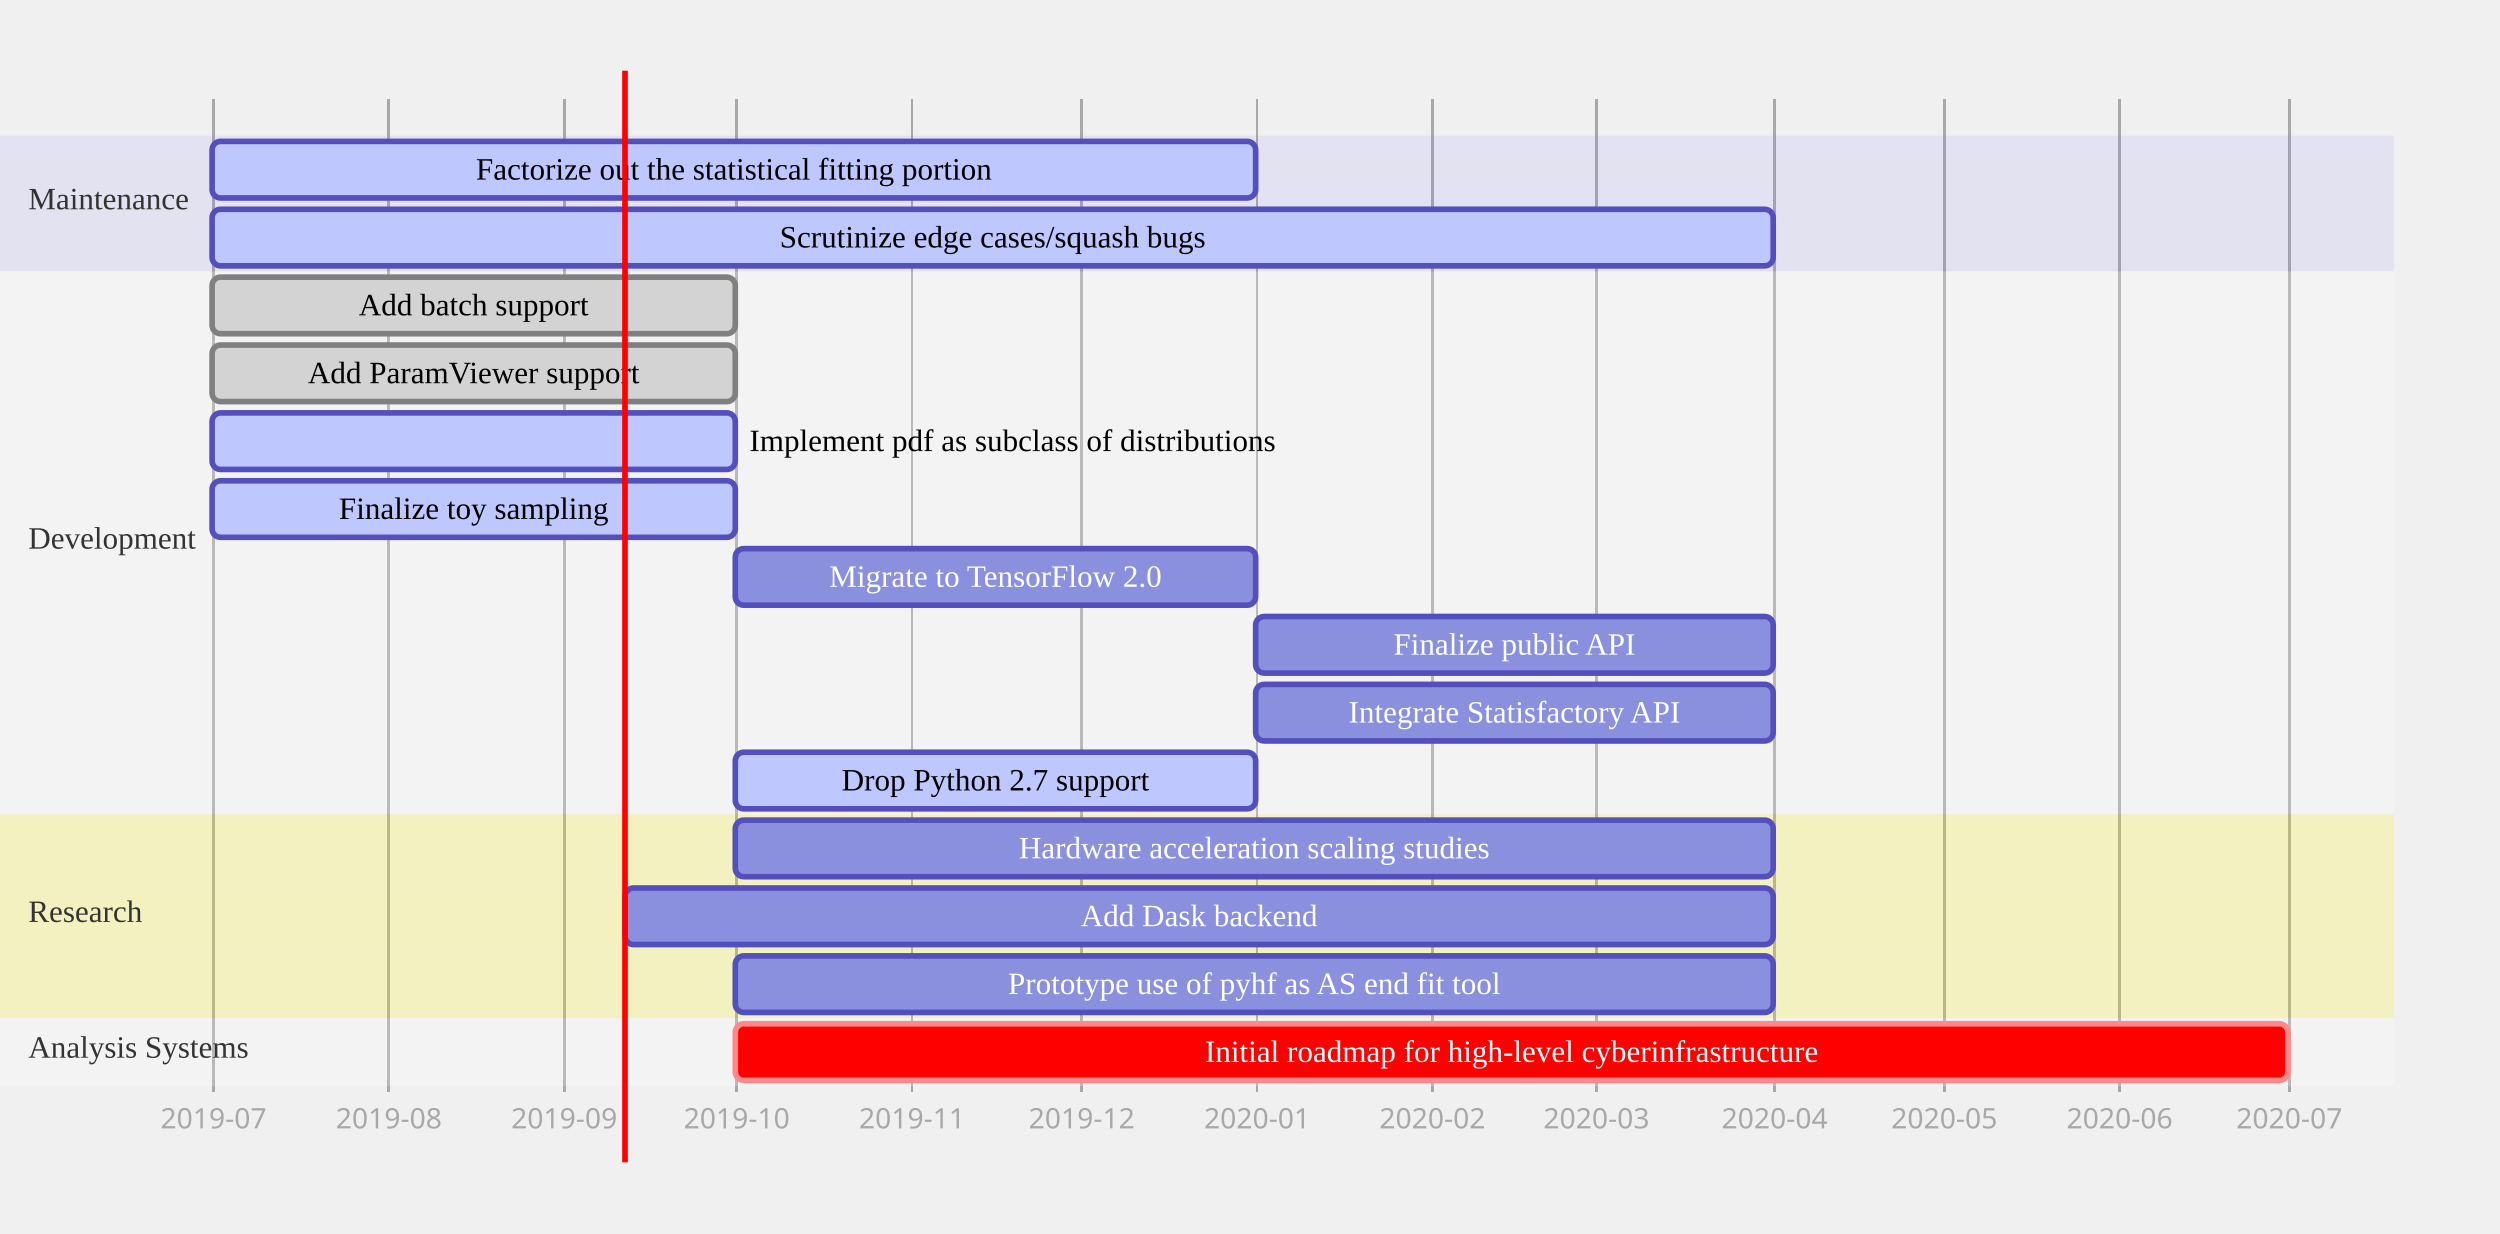
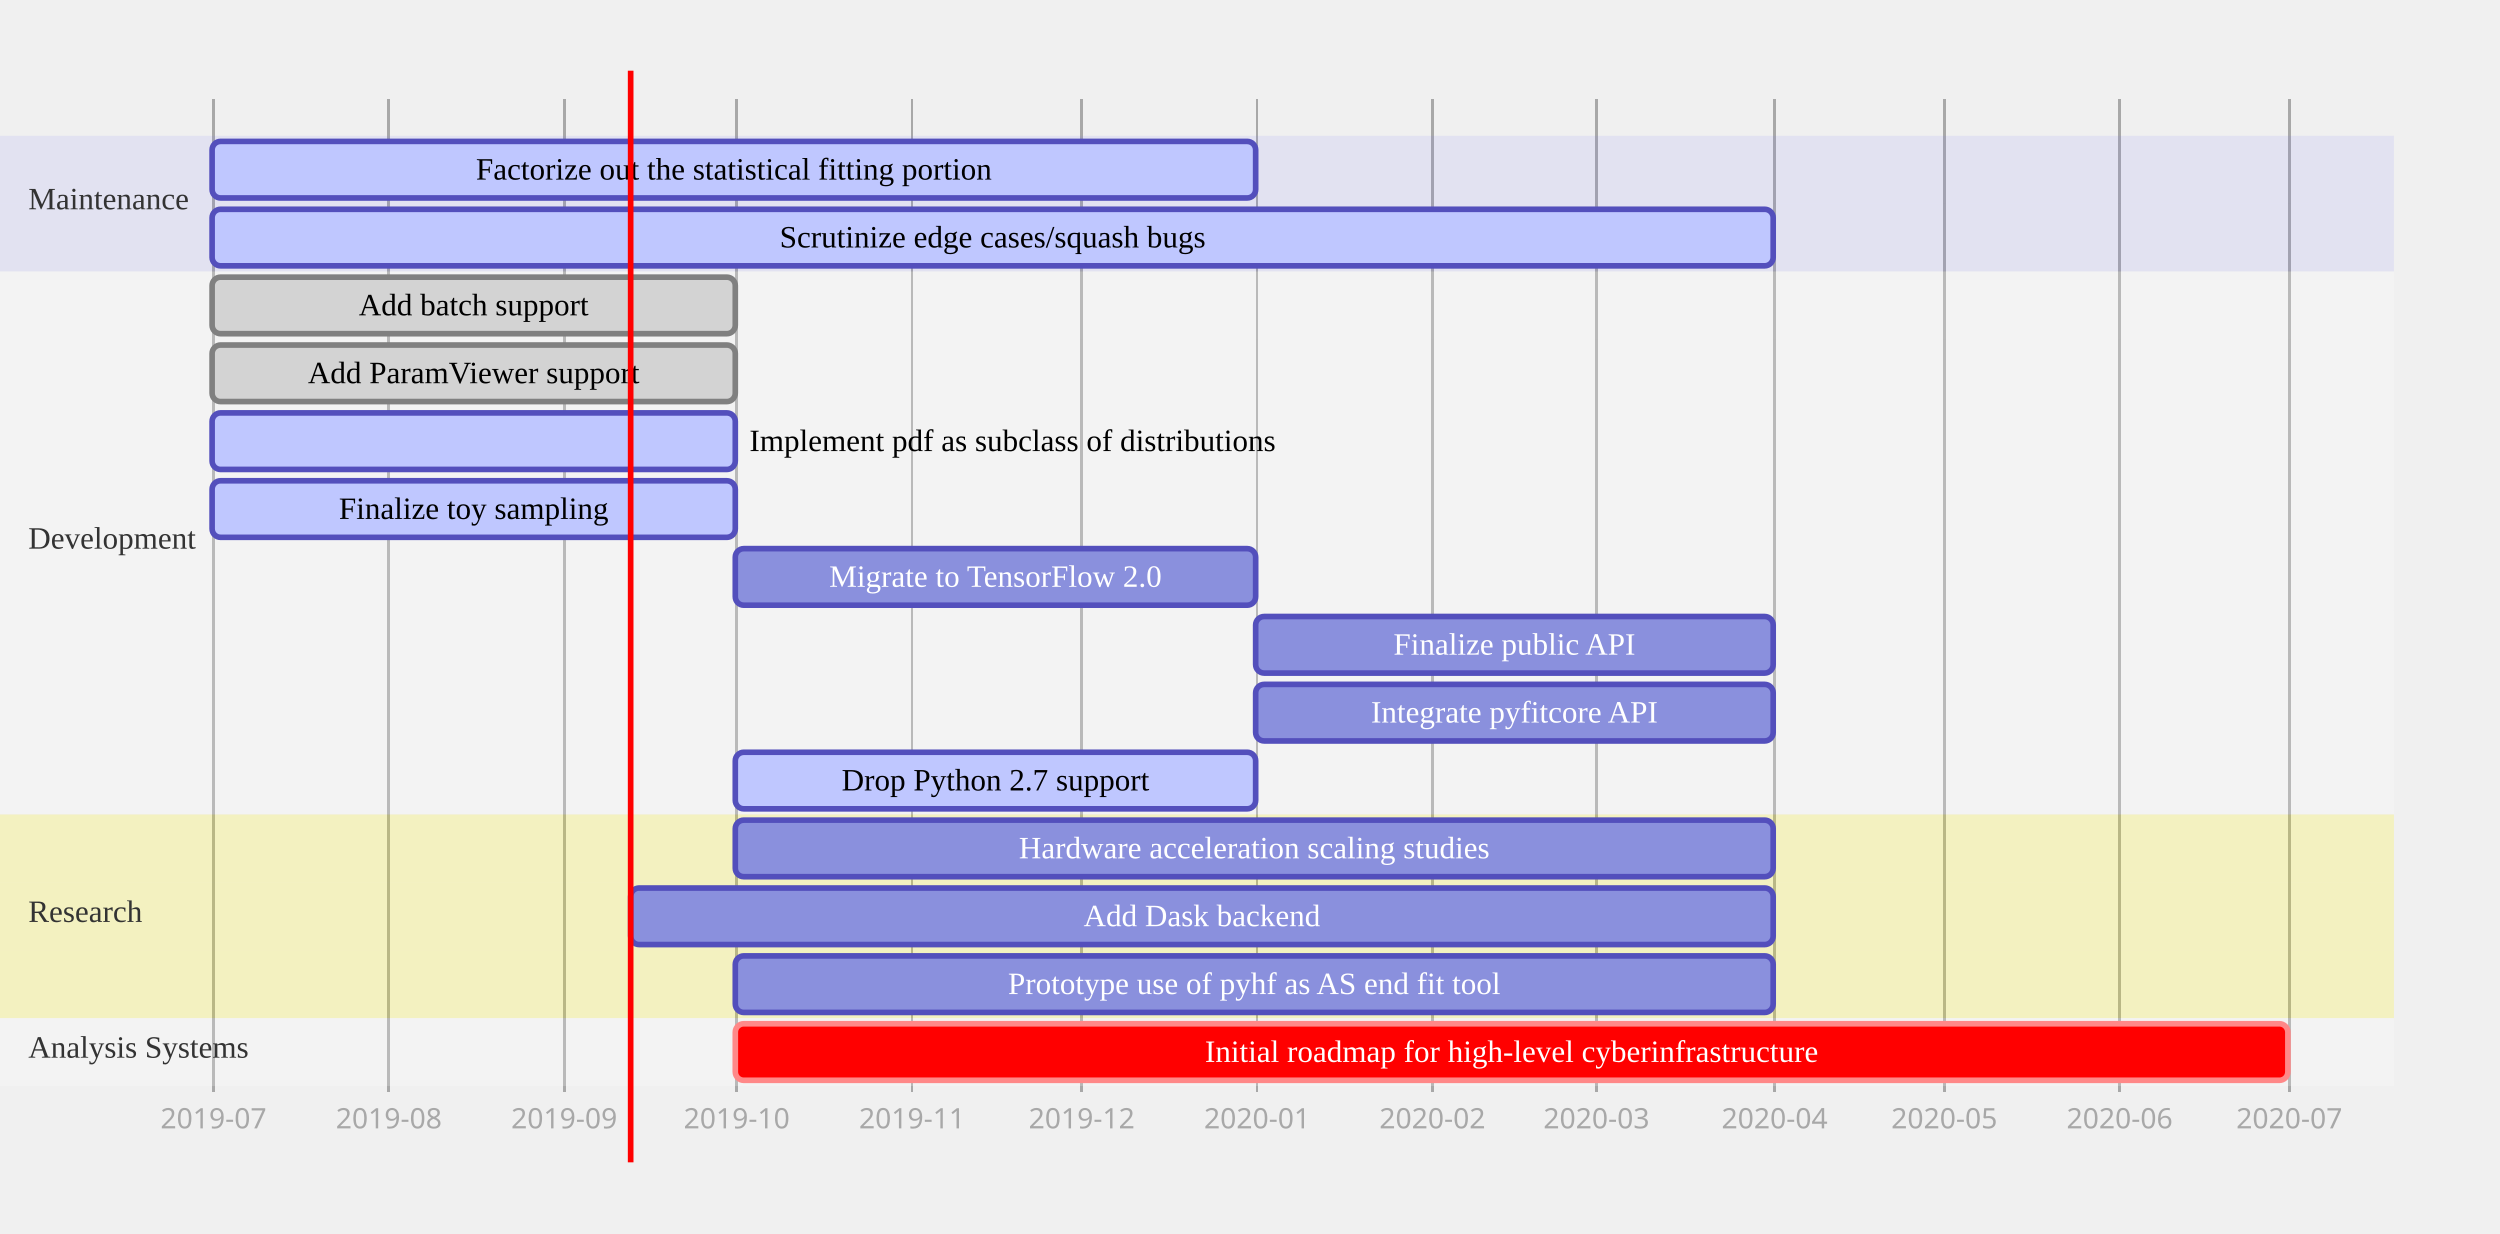
- <svg xmlns="http://www.w3.org/2000/svg" id="mermaid-1568218253783" width="100%" height="100%" viewBox="0 0 884 436">
-   <style>#mermaid-1568218253783 .label{font-family:trebuchet ms,verdana,arial;color:#333}#mermaid-1568218253783 .node circle,#mermaid-1568218253783 .node ellipse,#mermaid-1568218253783 .node polygon,#mermaid-1568218253783 .node rect{fill:#ececff;stroke:#9370db;stroke-width:1px}#mermaid-1568218253783 .node.clickable{cursor:pointer}#mermaid-1568218253783 .arrowheadPath{fill:#333}#mermaid-1568218253783 .edgePath .path{stroke:#333;stroke-width:1.5px}#mermaid-1568218253783 .edgeLabel{background-color:#e8e8e8}#mermaid-1568218253783 .cluster rect{fill:#ffffde!important;stroke:#aa3!important;stroke-width:1px!important}#mermaid-1568218253783 .cluster text{fill:#333}#mermaid-1568218253783 div.mermaidTooltip{position:absolute;text-align:center;max-width:200px;padding:2px;font-family:trebuchet ms,verdana,arial;font-size:12px;background:#ffffde;border:1px solid #aa3;border-radius:2px;pointer-events:none;z-index:100}#mermaid-1568218253783 .actor{stroke:#ccf;fill:#ececff}#mermaid-1568218253783 text.actor{fill:#000;stroke:none}#mermaid-1568218253783 .actor-line{stroke:grey}#mermaid-1568218253783 .messageLine0{marker-end:"url(#arrowhead)"}#mermaid-1568218253783 .messageLine0,#mermaid-1568218253783 .messageLine1{stroke-width:1.5;stroke-dasharray:"2 2";stroke:#333}#mermaid-1568218253783 #arrowhead{fill:#333}#mermaid-1568218253783 #crosshead path{fill:#333!important;stroke:#333!important}#mermaid-1568218253783 .messageText{fill:#333;stroke:none}#mermaid-1568218253783 .labelBox{stroke:#ccf;fill:#ececff}#mermaid-1568218253783 .labelText,#mermaid-1568218253783 .loopText{fill:#000;stroke:none}#mermaid-1568218253783 .loopLine{stroke-width:2;stroke-dasharray:"2 2";marker-end:"url(#arrowhead)";stroke:#ccf}#mermaid-1568218253783 .note{stroke:#aa3;fill:#fff5ad}#mermaid-1568218253783 .noteText{fill:#000;stroke:none;font-family:trebuchet ms,verdana,arial;font-size:14px}#mermaid-1568218253783 .section{stroke:none;opacity:.2}#mermaid-1568218253783 .section0{fill:rgba(102,102,255,.49)}#mermaid-1568218253783 .section2{fill:#fff400}#mermaid-1568218253783 .section1,#mermaid-1568218253783 .section3{fill:#fff;opacity:.2}#mermaid-1568218253783 .sectionTitle0,#mermaid-1568218253783 .sectionTitle1,#mermaid-1568218253783 .sectionTitle2,#mermaid-1568218253783 .sectionTitle3{fill:#333}#mermaid-1568218253783 .sectionTitle{text-anchor:start;font-size:11px;text-height:14px}#mermaid-1568218253783 .grid .tick{stroke:#d3d3d3;opacity:.3;shape-rendering:crispEdges}#mermaid-1568218253783 .grid path{stroke-width:0}#mermaid-1568218253783 .today{fill:none;stroke:red;stroke-width:2px}#mermaid-1568218253783 .task{stroke-width:2}#mermaid-1568218253783 .taskText{text-anchor:middle;font-size:11px}#mermaid-1568218253783 .taskTextOutsideRight{fill:#000;text-anchor:start;font-size:11px}#mermaid-1568218253783 .taskTextOutsideLeft{fill:#000;text-anchor:end;font-size:11px}#mermaid-1568218253783 .taskText0,#mermaid-1568218253783 .taskText1,#mermaid-1568218253783 .taskText2,#mermaid-1568218253783 .taskText3{fill:#fff}#mermaid-1568218253783 .task0,#mermaid-1568218253783 .task1,#mermaid-1568218253783 .task2,#mermaid-1568218253783 .task3{fill:#8a90dd;stroke:#534fbc}#mermaid-1568218253783 .taskTextOutside0,#mermaid-1568218253783 .taskTextOutside1,#mermaid-1568218253783 .taskTextOutside2,#mermaid-1568218253783 .taskTextOutside3{fill:#000}#mermaid-1568218253783 .active0,#mermaid-1568218253783 .active1,#mermaid-1568218253783 .active2,#mermaid-1568218253783 .active3{fill:#bfc7ff;stroke:#534fbc}#mermaid-1568218253783 .activeText0,#mermaid-1568218253783 .activeText1,#mermaid-1568218253783 .activeText2,#mermaid-1568218253783 .activeText3{fill:#000!important}#mermaid-1568218253783 .done0,#mermaid-1568218253783 .done1,#mermaid-1568218253783 .done2,#mermaid-1568218253783 .done3{stroke:grey;fill:#d3d3d3;stroke-width:2}#mermaid-1568218253783 .doneText0,#mermaid-1568218253783 .doneText1,#mermaid-1568218253783 .doneText2,#mermaid-1568218253783 .doneText3{fill:#000!important}#mermaid-1568218253783 .crit0,#mermaid-1568218253783 .crit1,#mermaid-1568218253783 .crit2,#mermaid-1568218253783 .crit3{stroke:#f88;fill:red;stroke-width:2}#mermaid-1568218253783 .activeCrit0,#mermaid-1568218253783 .activeCrit1,#mermaid-1568218253783 .activeCrit2,#mermaid-1568218253783 .activeCrit3{stroke:#f88;fill:#bfc7ff;stroke-width:2}#mermaid-1568218253783 .doneCrit0,#mermaid-1568218253783 .doneCrit1,#mermaid-1568218253783 .doneCrit2,#mermaid-1568218253783 .doneCrit3{stroke:#f88;fill:#d3d3d3;stroke-width:2;cursor:pointer;shape-rendering:crispEdges}#mermaid-1568218253783 .activeCritText0,#mermaid-1568218253783 .activeCritText1,#mermaid-1568218253783 .activeCritText2,#mermaid-1568218253783 .activeCritText3,#mermaid-1568218253783 .doneCritText0,#mermaid-1568218253783 .doneCritText1,#mermaid-1568218253783 .doneCritText2,#mermaid-1568218253783 .doneCritText3{fill:#000!important}#mermaid-1568218253783 .titleText{text-anchor:middle;font-size:18px;fill:#000}#mermaid-1568218253783 g.classGroup text{fill:#9370db;stroke:none;font-family:trebuchet ms,verdana,arial;font-size:10px}#mermaid-1568218253783 g.classGroup rect{fill:#ececff;stroke:#9370db}#mermaid-1568218253783 g.classGroup line{stroke:#9370db;stroke-width:1}#mermaid-1568218253783 .classLabel .box{stroke:none;stroke-width:0;fill:#ececff;opacity:.5}#mermaid-1568218253783 .classLabel .label{fill:#9370db;font-size:10px}#mermaid-1568218253783 .relation{stroke:#9370db;stroke-width:1;fill:none}#mermaid-1568218253783 #compositionEnd,#mermaid-1568218253783 #compositionStart{fill:#9370db;stroke:#9370db;stroke-width:1}#mermaid-1568218253783 #aggregationEnd,#mermaid-1568218253783 #aggregationStart{fill:#ececff;stroke:#9370db;stroke-width:1}#mermaid-1568218253783 #dependencyEnd,#mermaid-1568218253783 #dependencyStart,#mermaid-1568218253783 #extensionEnd,#mermaid-1568218253783 #extensionStart{fill:#9370db;stroke:#9370db;stroke-width:1}#mermaid-1568218253783 .branch-label,#mermaid-1568218253783 .commit-id,#mermaid-1568218253783 .commit-msg{fill:#d3d3d3;color:#d3d3d3}</style>
-   <style>#mermaid-1568218253783 {
+ <svg xmlns="http://www.w3.org/2000/svg" id="mermaid-1568311436118" width="100%" height="100%" viewBox="0 0 884 436">
+   <style>#mermaid-1568311436118 .label{font-family:trebuchet ms,verdana,arial;color:#333}#mermaid-1568311436118 .node circle,#mermaid-1568311436118 .node ellipse,#mermaid-1568311436118 .node polygon,#mermaid-1568311436118 .node rect{fill:#ececff;stroke:#9370db;stroke-width:1px}#mermaid-1568311436118 .node.clickable{cursor:pointer}#mermaid-1568311436118 .arrowheadPath{fill:#333}#mermaid-1568311436118 .edgePath .path{stroke:#333;stroke-width:1.5px}#mermaid-1568311436118 .edgeLabel{background-color:#e8e8e8}#mermaid-1568311436118 .cluster rect{fill:#ffffde!important;stroke:#aa3!important;stroke-width:1px!important}#mermaid-1568311436118 .cluster text{fill:#333}#mermaid-1568311436118 div.mermaidTooltip{position:absolute;text-align:center;max-width:200px;padding:2px;font-family:trebuchet ms,verdana,arial;font-size:12px;background:#ffffde;border:1px solid #aa3;border-radius:2px;pointer-events:none;z-index:100}#mermaid-1568311436118 .actor{stroke:#ccf;fill:#ececff}#mermaid-1568311436118 text.actor{fill:#000;stroke:none}#mermaid-1568311436118 .actor-line{stroke:grey}#mermaid-1568311436118 .messageLine0{marker-end:"url(#arrowhead)"}#mermaid-1568311436118 .messageLine0,#mermaid-1568311436118 .messageLine1{stroke-width:1.5;stroke-dasharray:"2 2";stroke:#333}#mermaid-1568311436118 #arrowhead{fill:#333}#mermaid-1568311436118 #crosshead path{fill:#333!important;stroke:#333!important}#mermaid-1568311436118 .messageText{fill:#333;stroke:none}#mermaid-1568311436118 .labelBox{stroke:#ccf;fill:#ececff}#mermaid-1568311436118 .labelText,#mermaid-1568311436118 .loopText{fill:#000;stroke:none}#mermaid-1568311436118 .loopLine{stroke-width:2;stroke-dasharray:"2 2";marker-end:"url(#arrowhead)";stroke:#ccf}#mermaid-1568311436118 .note{stroke:#aa3;fill:#fff5ad}#mermaid-1568311436118 .noteText{fill:#000;stroke:none;font-family:trebuchet ms,verdana,arial;font-size:14px}#mermaid-1568311436118 .section{stroke:none;opacity:.2}#mermaid-1568311436118 .section0{fill:rgba(102,102,255,.49)}#mermaid-1568311436118 .section2{fill:#fff400}#mermaid-1568311436118 .section1,#mermaid-1568311436118 .section3{fill:#fff;opacity:.2}#mermaid-1568311436118 .sectionTitle0,#mermaid-1568311436118 .sectionTitle1,#mermaid-1568311436118 .sectionTitle2,#mermaid-1568311436118 .sectionTitle3{fill:#333}#mermaid-1568311436118 .sectionTitle{text-anchor:start;font-size:11px;text-height:14px}#mermaid-1568311436118 .grid .tick{stroke:#d3d3d3;opacity:.3;shape-rendering:crispEdges}#mermaid-1568311436118 .grid path{stroke-width:0}#mermaid-1568311436118 .today{fill:none;stroke:red;stroke-width:2px}#mermaid-1568311436118 .task{stroke-width:2}#mermaid-1568311436118 .taskText{text-anchor:middle;font-size:11px}#mermaid-1568311436118 .taskTextOutsideRight{fill:#000;text-anchor:start;font-size:11px}#mermaid-1568311436118 .taskTextOutsideLeft{fill:#000;text-anchor:end;font-size:11px}#mermaid-1568311436118 .taskText0,#mermaid-1568311436118 .taskText1,#mermaid-1568311436118 .taskText2,#mermaid-1568311436118 .taskText3{fill:#fff}#mermaid-1568311436118 .task0,#mermaid-1568311436118 .task1,#mermaid-1568311436118 .task2,#mermaid-1568311436118 .task3{fill:#8a90dd;stroke:#534fbc}#mermaid-1568311436118 .taskTextOutside0,#mermaid-1568311436118 .taskTextOutside1,#mermaid-1568311436118 .taskTextOutside2,#mermaid-1568311436118 .taskTextOutside3{fill:#000}#mermaid-1568311436118 .active0,#mermaid-1568311436118 .active1,#mermaid-1568311436118 .active2,#mermaid-1568311436118 .active3{fill:#bfc7ff;stroke:#534fbc}#mermaid-1568311436118 .activeText0,#mermaid-1568311436118 .activeText1,#mermaid-1568311436118 .activeText2,#mermaid-1568311436118 .activeText3{fill:#000!important}#mermaid-1568311436118 .done0,#mermaid-1568311436118 .done1,#mermaid-1568311436118 .done2,#mermaid-1568311436118 .done3{stroke:grey;fill:#d3d3d3;stroke-width:2}#mermaid-1568311436118 .doneText0,#mermaid-1568311436118 .doneText1,#mermaid-1568311436118 .doneText2,#mermaid-1568311436118 .doneText3{fill:#000!important}#mermaid-1568311436118 .crit0,#mermaid-1568311436118 .crit1,#mermaid-1568311436118 .crit2,#mermaid-1568311436118 .crit3{stroke:#f88;fill:red;stroke-width:2}#mermaid-1568311436118 .activeCrit0,#mermaid-1568311436118 .activeCrit1,#mermaid-1568311436118 .activeCrit2,#mermaid-1568311436118 .activeCrit3{stroke:#f88;fill:#bfc7ff;stroke-width:2}#mermaid-1568311436118 .doneCrit0,#mermaid-1568311436118 .doneCrit1,#mermaid-1568311436118 .doneCrit2,#mermaid-1568311436118 .doneCrit3{stroke:#f88;fill:#d3d3d3;stroke-width:2;cursor:pointer;shape-rendering:crispEdges}#mermaid-1568311436118 .activeCritText0,#mermaid-1568311436118 .activeCritText1,#mermaid-1568311436118 .activeCritText2,#mermaid-1568311436118 .activeCritText3,#mermaid-1568311436118 .doneCritText0,#mermaid-1568311436118 .doneCritText1,#mermaid-1568311436118 .doneCritText2,#mermaid-1568311436118 .doneCritText3{fill:#000!important}#mermaid-1568311436118 .titleText{text-anchor:middle;font-size:18px;fill:#000}#mermaid-1568311436118 g.classGroup text{fill:#9370db;stroke:none;font-family:trebuchet ms,verdana,arial;font-size:10px}#mermaid-1568311436118 g.classGroup rect{fill:#ececff;stroke:#9370db}#mermaid-1568311436118 g.classGroup line{stroke:#9370db;stroke-width:1}#mermaid-1568311436118 .classLabel .box{stroke:none;stroke-width:0;fill:#ececff;opacity:.5}#mermaid-1568311436118 .classLabel .label{fill:#9370db;font-size:10px}#mermaid-1568311436118 .relation{stroke:#9370db;stroke-width:1;fill:none}#mermaid-1568311436118 #compositionEnd,#mermaid-1568311436118 #compositionStart{fill:#9370db;stroke:#9370db;stroke-width:1}#mermaid-1568311436118 #aggregationEnd,#mermaid-1568311436118 #aggregationStart{fill:#ececff;stroke:#9370db;stroke-width:1}#mermaid-1568311436118 #dependencyEnd,#mermaid-1568311436118 #dependencyStart,#mermaid-1568311436118 #extensionEnd,#mermaid-1568311436118 #extensionStart{fill:#9370db;stroke:#9370db;stroke-width:1}#mermaid-1568311436118 .branch-label,#mermaid-1568311436118 .commit-id,#mermaid-1568311436118 .commit-msg{fill:#d3d3d3;color:#d3d3d3}</style>
+   <style>#mermaid-1568311436118 {
    color: rgb(0, 0, 0);
    font: normal normal 400 normal 16px / normal "Times New Roman";
  }</style>
  <g />
  <g class="grid" transform="translate(75, 386)" fill="none" font-size="10" font-family="sans-serif" text-anchor="middle">
    <path class="domain" stroke="#000" d="M0.5,-351V0.5H734.5V-351" />
    <g class="tick" opacity="1" transform="translate(0.5,0)">
      <line stroke="#000" y2="-351" />
      <text fill="#000" y="3" dy="1em" stroke="none" font-size="10" style="text-anchor: middle;"> 2019-07</text>
    </g>
    <g class="tick" opacity="1" transform="translate(62.5,0)">
      <line stroke="#000" y2="-351" />
      <text fill="#000" y="3" dy="1em" stroke="none" font-size="10" style="text-anchor: middle;"> 2019-08</text>
    </g>
    <g class="tick" opacity="1" transform="translate(124.5,0)">
      <line stroke="#000" y2="-351" />
      <text fill="#000" y="3" dy="1em" stroke="none" font-size="10" style="text-anchor: middle;"> 2019-09</text>
    </g>
    <g class="tick" opacity="1" transform="translate(185.5,0)">
      <line stroke="#000" y2="-351" />
      <text fill="#000" y="3" dy="1em" stroke="none" font-size="10" style="text-anchor: middle;"> 2019-10</text>
    </g>
    <g class="tick" opacity="1" transform="translate(247.5,0)">
      <line stroke="#000" y2="-351" />
      <text fill="#000" y="3" dy="1em" stroke="none" font-size="10" style="text-anchor: middle;"> 2019-11</text>
    </g>
    <g class="tick" opacity="1" transform="translate(307.5,0)">
      <line stroke="#000" y2="-351" />
      <text fill="#000" y="3" dy="1em" stroke="none" font-size="10" style="text-anchor: middle;"> 2019-12</text>
    </g>
    <g class="tick" opacity="1" transform="translate(369.5,0)">
      <line stroke="#000" y2="-351" />
      <text fill="#000" y="3" dy="1em" stroke="none" font-size="10" style="text-anchor: middle;"> 2020-01</text>
    </g>
    <g class="tick" opacity="1" transform="translate(431.5,0)">
      <line stroke="#000" y2="-351" />
      <text fill="#000" y="3" dy="1em" stroke="none" font-size="10" style="text-anchor: middle;"> 2020-02</text>
    </g>
    <g class="tick" opacity="1" transform="translate(489.5,0)">
      <line stroke="#000" y2="-351" />
      <text fill="#000" y="3" dy="1em" stroke="none" font-size="10" style="text-anchor: middle;"> 2020-03</text>
    </g>
    <g class="tick" opacity="1" transform="translate(552.5,0)">
      <line stroke="#000" y2="-351" />
      <text fill="#000" y="3" dy="1em" stroke="none" font-size="10" style="text-anchor: middle;"> 2020-04</text>
    </g>
    <g class="tick" opacity="1" transform="translate(612.5,0)">
      <line stroke="#000" y2="-351" />
      <text fill="#000" y="3" dy="1em" stroke="none" font-size="10" style="text-anchor: middle;"> 2020-05</text>
    </g>
    <g class="tick" opacity="1" transform="translate(674.5,0)">
      <line stroke="#000" y2="-351" />
      <text fill="#000" y="3" dy="1em" stroke="none" font-size="10" style="text-anchor: middle;"> 2020-06</text>
    </g>
    <g class="tick" opacity="1" transform="translate(734.5,0)">
      <line stroke="#000" y2="-351" />
      <text fill="#000" y="3" dy="1em" stroke="none" font-size="10" style="text-anchor: middle;"> 2020-07</text>
    </g>
  </g>
  <g>
    <rect x="0" y="48" width="846.5" height="24" class="section section0" />
    <rect x="0" y="72" width="846.5" height="24" class="section section0" />
    <rect x="0" y="96" width="846.5" height="24" class="section section1" />
    <rect x="0" y="120" width="846.5" height="24" class="section section1" />
    <rect x="0" y="144" width="846.5" height="24" class="section section1" />
    <rect x="0" y="168" width="846.5" height="24" class="section section1" />
    <rect x="0" y="192" width="846.5" height="24" class="section section1" />
    <rect x="0" y="216" width="846.5" height="24" class="section section1" />
    <rect x="0" y="240" width="846.5" height="24" class="section section1" />
    <rect x="0" y="264" width="846.5" height="24" class="section section1" />
    <rect x="0" y="288" width="846.5" height="24" class="section section2" />
    <rect x="0" y="312" width="846.5" height="24" class="section section2" />
    <rect x="0" y="336" width="846.5" height="24" class="section section2" />
    <rect x="0" y="360" width="846.5" height="24" class="section section3" />
  </g>
  <g>
    <rect rx="3" ry="3" x="75" y="50" width="369" height="20" class="task  active0" />
    <rect rx="3" ry="3" x="75" y="74" width="552" height="20" class="task  active0" />
    <rect rx="3" ry="3" x="75" y="98" width="185" height="20" class="task  done1" />
    <rect rx="3" ry="3" x="75" y="122" width="185" height="20" class="task  done1" />
    <rect rx="3" ry="3" x="75" y="146" width="185" height="20" class="task  active1" />
    <rect rx="3" ry="3" x="75" y="170" width="185" height="20" class="task  active1" />
    <rect rx="3" ry="3" x="260" y="194" width="184" height="20" class="task  task1" />
    <rect rx="3" ry="3" x="444" y="218" width="183" height="20" class="task  task1" />
    <rect rx="3" ry="3" x="444" y="242" width="183" height="20" class="task  task1" />
    <rect rx="3" ry="3" x="260" y="266" width="184" height="20" class="task  active1" />
    <rect rx="3" ry="3" x="260" y="290" width="367" height="20" class="task  task2" />
-     <rect rx="3" ry="3" x="221" y="314" width="406" height="20" class="task  task2" />
+     <rect rx="3" ry="3" x="223" y="314" width="404" height="20" class="task  task2" />
    <rect rx="3" ry="3" x="260" y="338" width="367" height="20" class="task  task2" />
    <rect rx="3" ry="3" x="260" y="362" width="549" height="20" class="task  crit3" />
    <text font-size="11" x="259.5" y="63.5" text-height="20" class="taskText taskText0 activeText0">Factorize out the statistical fitting portion           </text>
    <text font-size="11" x="351" y="87.5" text-height="20" class="taskText taskText0 activeText0">Scrutinize edge cases/squash bugs                       </text>
    <text font-size="11" x="167.5" y="111.5" text-height="20" class="taskText taskText1  doneText1">Add batch support                           </text>
    <text font-size="11" x="167.5" y="135.5" text-height="20" class="taskText taskText1  doneText1">Add ParamViewer support                     </text>
    <text font-size="11" x="265" y="159.5" text-height="20" class="taskTextOutsideRight taskTextOutside1 activeText1">Implement pdf as subclass of distributions  </text>
    <text font-size="11" x="167.5" y="183.5" text-height="20" class="taskText taskText1 activeText1">Finalize toy sampling                       </text>
    <text font-size="11" x="352" y="207.5" text-height="20" class="taskText taskText1 ">Migrate to TensorFlow 2.0                   </text>
    <text font-size="11" x="535.5" y="231.5" text-height="20" class="taskText taskText1 ">Finalize public API                         </text>
-     <text font-size="11" x="535.5" y="255.5" text-height="20" class="taskText taskText1 ">Integrate Statisfactory API                 </text>
+     <text font-size="11" x="535.5" y="255.5" text-height="20" class="taskText taskText1 ">Integrate pyfitcore API                 </text>
    <text font-size="11" x="352" y="279.5" text-height="20" class="taskText taskText1 activeText1">Drop Python 2.7 support                     </text>
    <text font-size="11" x="443.5" y="303.5" text-height="20" class="taskText taskText2 ">Hardware acceleration scaling studies   </text>
-     <text font-size="11" x="424" y="327.5" text-height="20" class="taskText taskText2 ">Add Dask backend</text>
+     <text font-size="11" x="425" y="327.5" text-height="20" class="taskText taskText2 ">Add Dask backend</text>
    <text font-size="11" x="443.5" y="351.5" text-height="20" class="taskText taskText2 ">Prototype use of pyhf as AS end fit tool</text>
    <text font-size="11" x="534.5" y="375.5" text-height="20" class="taskText taskText3  critText3">Initial roadmap for high-level cyberinfrastructure        </text>
  </g>
  <g>
    <text x="10" y="74" class="sectionTitle sectionTitle0">Maintenance</text>
    <text x="10" y="194" class="sectionTitle sectionTitle1">Development</text>
    <text x="10" y="326" class="sectionTitle sectionTitle2">Research</text>
    <text x="10" y="374" class="sectionTitle sectionTitle3">Analysis Systems</text>
  </g>
  <g class="today">
-     <line x1="221" x2="221" y1="25" y2="411" class="today" />
+     <line x1="223" x2="223" y1="25" y2="411" class="today" />
  </g>
  <text x="442" y="25" class="titleText" />
</svg>
